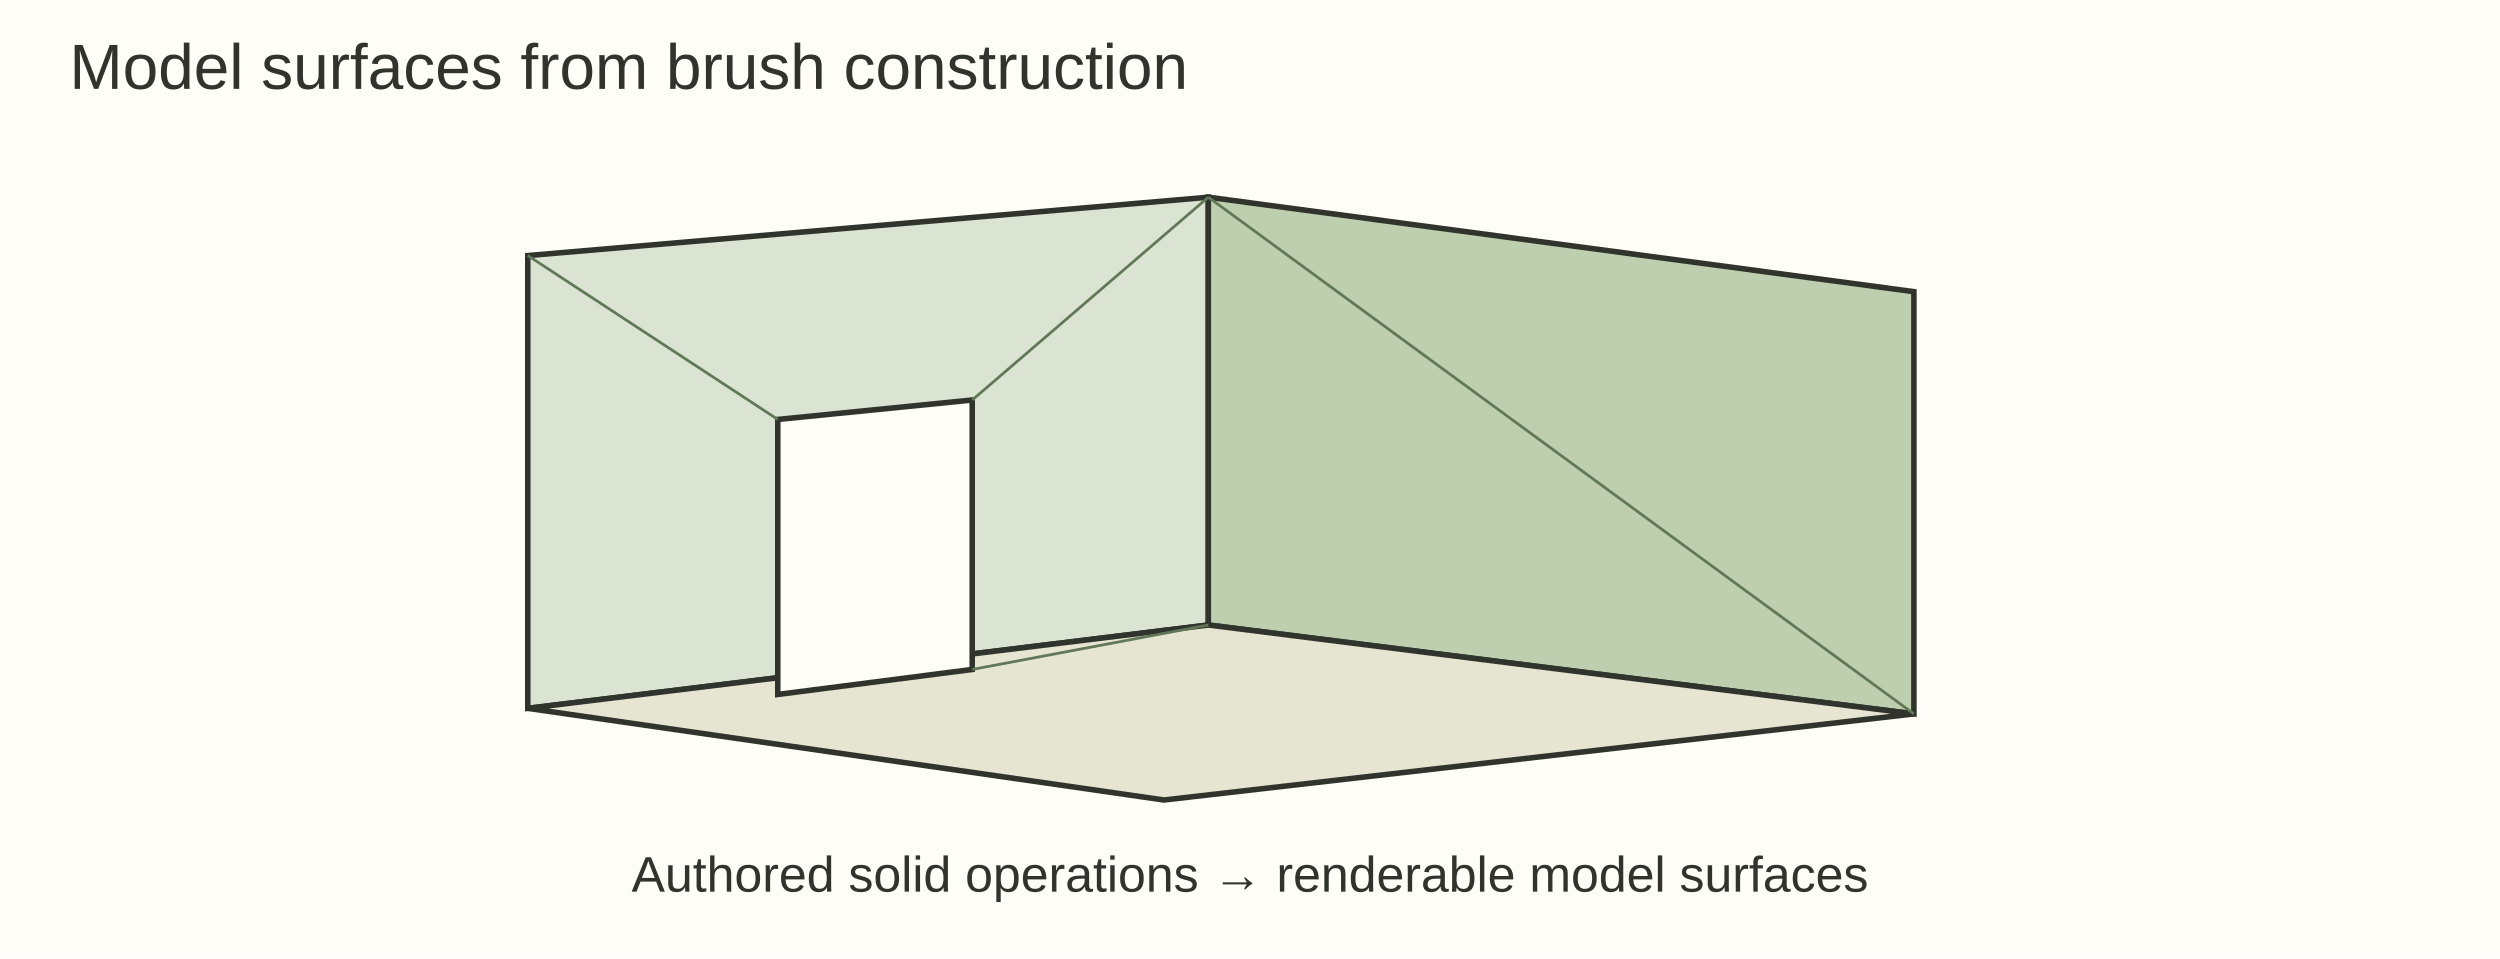
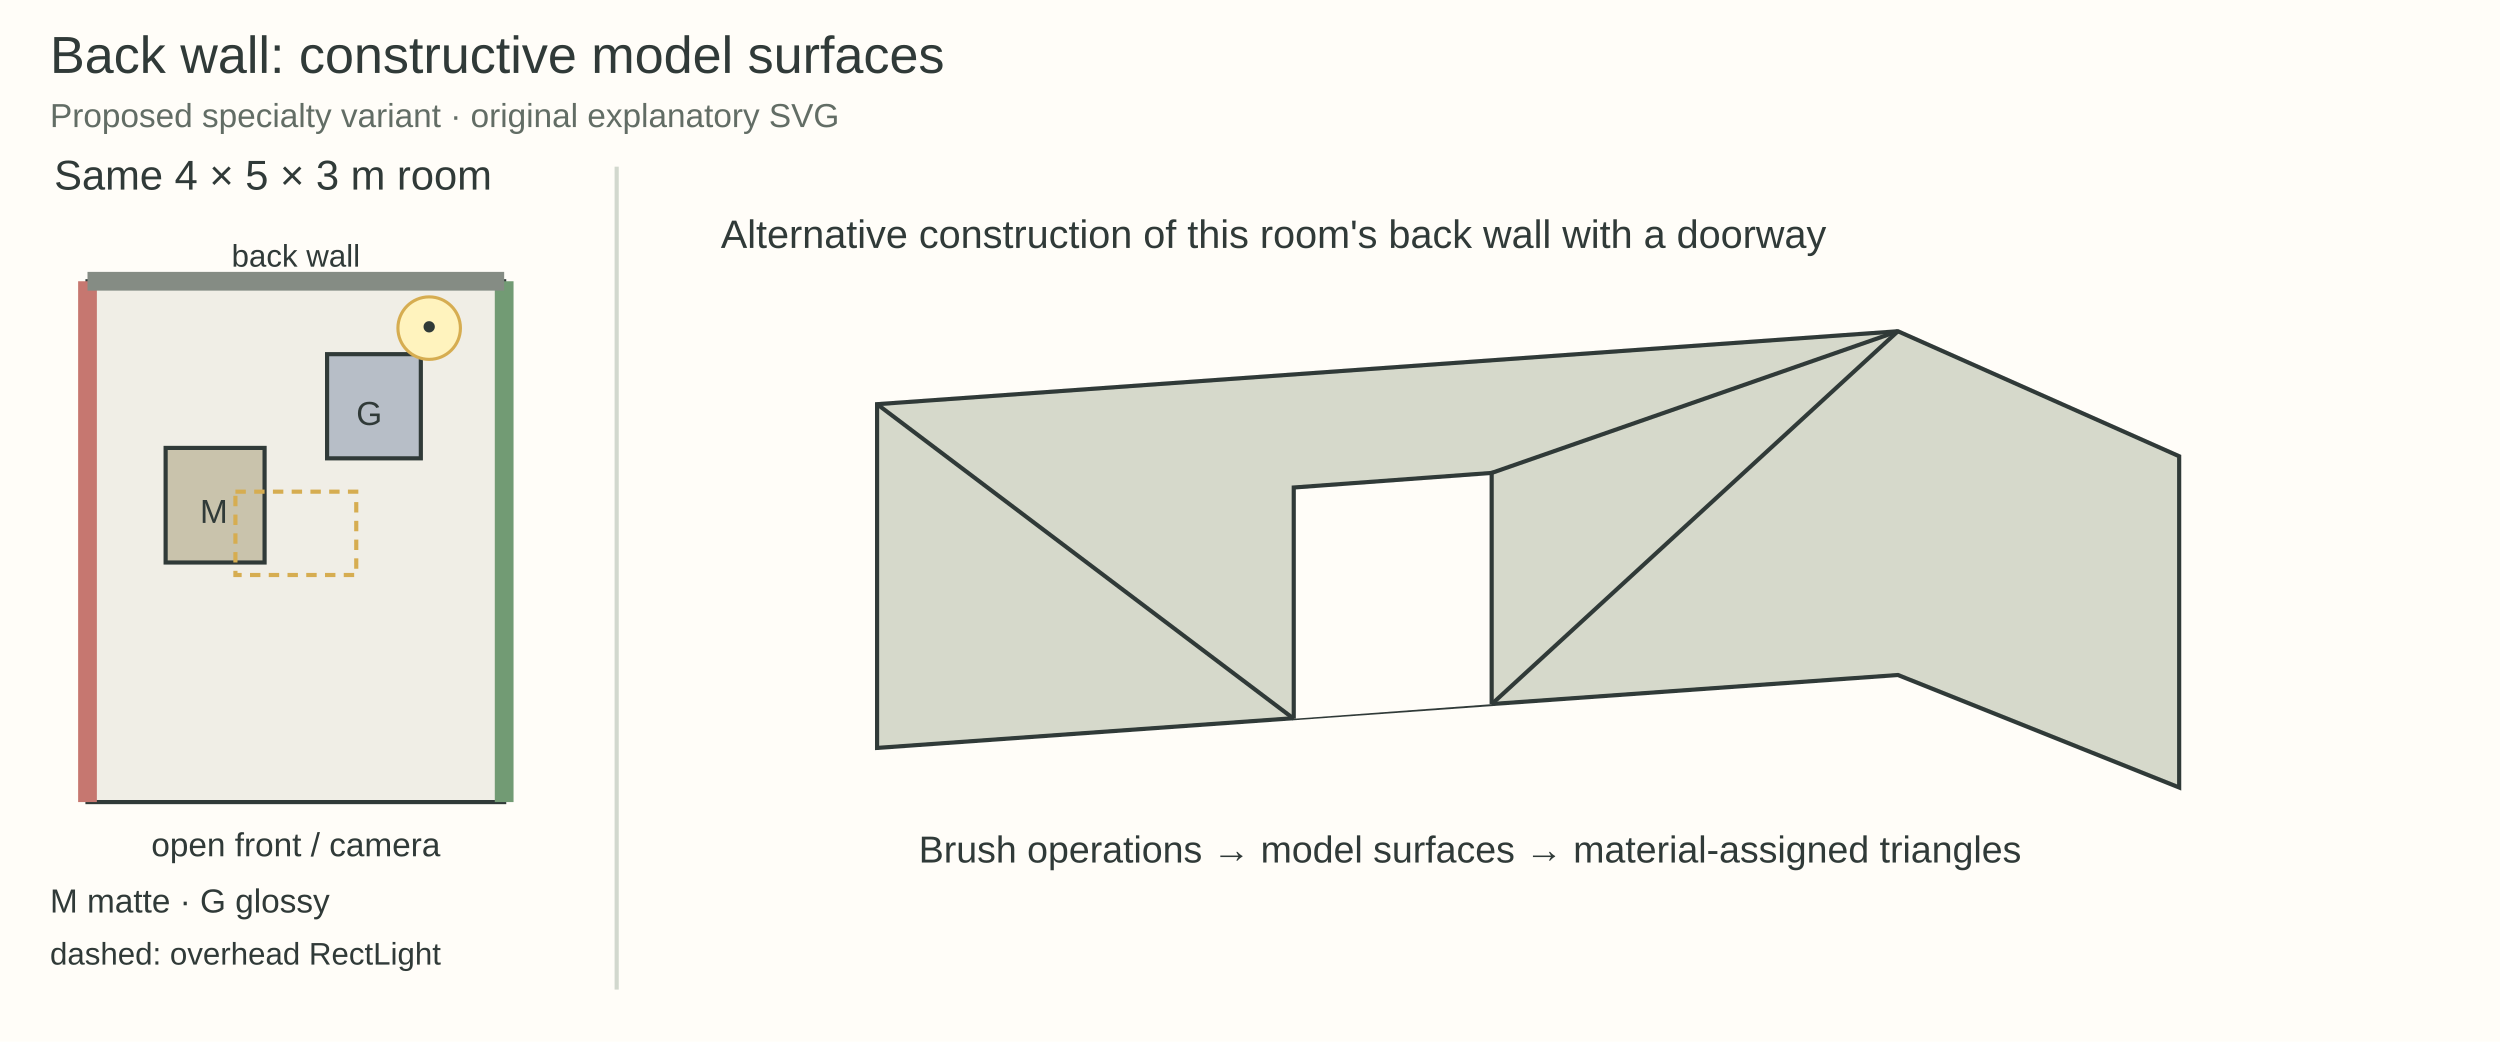
- <svg xmlns="http://www.w3.org/2000/svg" viewBox="0 0 900 345" role="img" aria-labelledby="title desc">
+ <svg xmlns="http://www.w3.org/2000/svg" viewBox="0 0 1200 500" role="img" aria-labelledby="title desc">
  <defs>
+     <marker id="arrow" markerWidth="8" markerHeight="8" refX="6" refY="3" orient="auto">
+       <path d="M0 0 L6 3 L0 6 Z" fill="#d6ad51" />
+     </marker>
    <radialGradient id="smoke">
-       <stop stop-color="#788879" stop-opacity=".65" />
-       <stop offset="1" stop-color="#aab6a3" stop-opacity="0" />
-     </radialGradient>
-     <radialGradient id="fire">
-       <stop stop-color="#ffe9a1" />
-       <stop offset=".5" stop-color="#df943f" stop-opacity=".85" />
-       <stop offset="1" stop-color="#df943f" stop-opacity="0" />
+       <stop stop-color="#748782" stop-opacity=".8" />
+       <stop offset="1" stop-color="#748782" stop-opacity="0" />
    </radialGradient>
  </defs>
-   <rect width="900" height="345" fill="#fffdf8" />
+   <rect width="1200" height="500" fill="#fffdf8" />
  <g font-family="Arial,sans-serif">
-     <text x="25" y="32" font-size="23" text-anchor="start" fill="#30342d">Model surfaces from brush construction</text>
-     <polygon points="190,92 435,71 435,225 190,255" fill="#dbe4d2" stroke="#30342d" stroke-width="2" />
-     <polygon points="435,71 689,105 689,257 435,225" fill="#bdcfae" stroke="#30342d" stroke-width="2" />
-     <polygon points="190,255 435,225 689,257 419,288" fill="#e6e5d1" stroke="#30342d" stroke-width="2" />
-     <polygon points="280,151 350,144 350,241 280,250" fill="#fffdf8" stroke="#30342d" stroke-width="2" />
-     <line x1="190" y1="92" x2="280" y2="151" stroke="#617858" stroke-width="1" />
-     <line x1="350" y1="144" x2="435" y2="71" stroke="#617858" stroke-width="1" />
-     <line x1="350" y1="241" x2="435" y2="225" stroke="#617858" stroke-width="1" />
-     <line x1="435" y1="71" x2="689" y2="257" stroke="#617858" stroke-width="1" />
-     <text x="450" y="321" font-size="18" text-anchor="middle" fill="#30342d">Authored solid operations → renderable model surfaces</text>
+     <text x="24" y="35" font-size="25" fill="#303a38" text-anchor="start">Back wall: constructive model surfaces</text>
+     <text x="24" y="61" font-size="16" fill="#626d65" text-anchor="start">Proposed specialty variant · original explanatory SVG</text>
+     <line x1="296" y1="80" x2="296" y2="475" stroke="#d2d8ce" stroke-width="2" />
+     <text x="26" y="91" font-size="20" fill="#303a38" text-anchor="start">Same 4 × 5 × 3 m room</text>
+     <rect x="42" y="135" width="200" height="250" fill="#f0eee6" stroke="#303a38" stroke-width="2" />
+     <line x1="42" y1="135" x2="42" y2="385" stroke="#c67770" stroke-width="9" />
+     <line x1="242" y1="135" x2="242" y2="385" stroke="#729b74" stroke-width="9" />
+     <line x1="42" y1="135" x2="242" y2="135" stroke="#858c84" stroke-width="9" />
+     <rect x="79.5" y="215.0" width="47.5" height="55" fill="#c9c3ac" stroke="#303a38" stroke-width="2" />
+     <rect x="157.0" y="170.0" width="45.0" height="50" fill="#b7bec7" stroke="#303a38" stroke-width="2" />
+     <text x="96" y="251" font-size="16" fill="#303a38" text-anchor="start">M</text>
+     <text x="171" y="204" font-size="16" fill="#303a38" text-anchor="start">G</text>
+     <rect x="113" y="236" width="58" height="40" fill="none" stroke="#d6ad51" stroke-width="2" stroke-dasharray="5 4" />
+     <text x="142" y="128" font-size="15" fill="#303a38" text-anchor="middle">back wall</text>
+     <text x="142" y="411" font-size="16" fill="#303a38" text-anchor="middle">open front / camera</text>
+     <text x="24" y="438" font-size="16" fill="#303a38" text-anchor="start">M matte  ·  G glossy</text>
+     <text x="24" y="463" font-size="15" fill="#303a38" text-anchor="start">dashed: overhead RectLight</text>
+     <circle cx="206.00" cy="157.50" r="15" fill="#fff3be" stroke="#d6ad51" stroke-width="1.5" />
+     <text x="206.0" y="163.5" font-size="20" fill="#303a38" text-anchor="middle">•</text>
+     <g transform="translate(321 84) scale(1)">
+       <text x="25" y="35" font-size="19" fill="#303a38" text-anchor="start">Alternative construction of this room's back wall with a doorway</text>
+       <path d="M100 110 L590 75 L725 135 V294 L590 240 L100 275 Z" fill="#d6d9cb" stroke="#303a38" stroke-width="2" />
+       <path d="M300 261 V150 L395 143 V254" fill="#fffdf8" stroke="#303a38" stroke-width="2" />
+       <line x1="100" y1="110" x2="300" y2="261" stroke="#303a38" stroke-width="2" />
+       <line x1="395" y1="143" x2="590" y2="75" stroke="#303a38" stroke-width="2" />
+       <line x1="395" y1="254" x2="590" y2="75" stroke="#303a38" stroke-width="2" />
+       <text x="120" y="330" font-size="18" fill="#303a38" text-anchor="start">Brush operations → model surfaces → material-assigned triangles</text>
+     </g>
  </g>
</svg>
